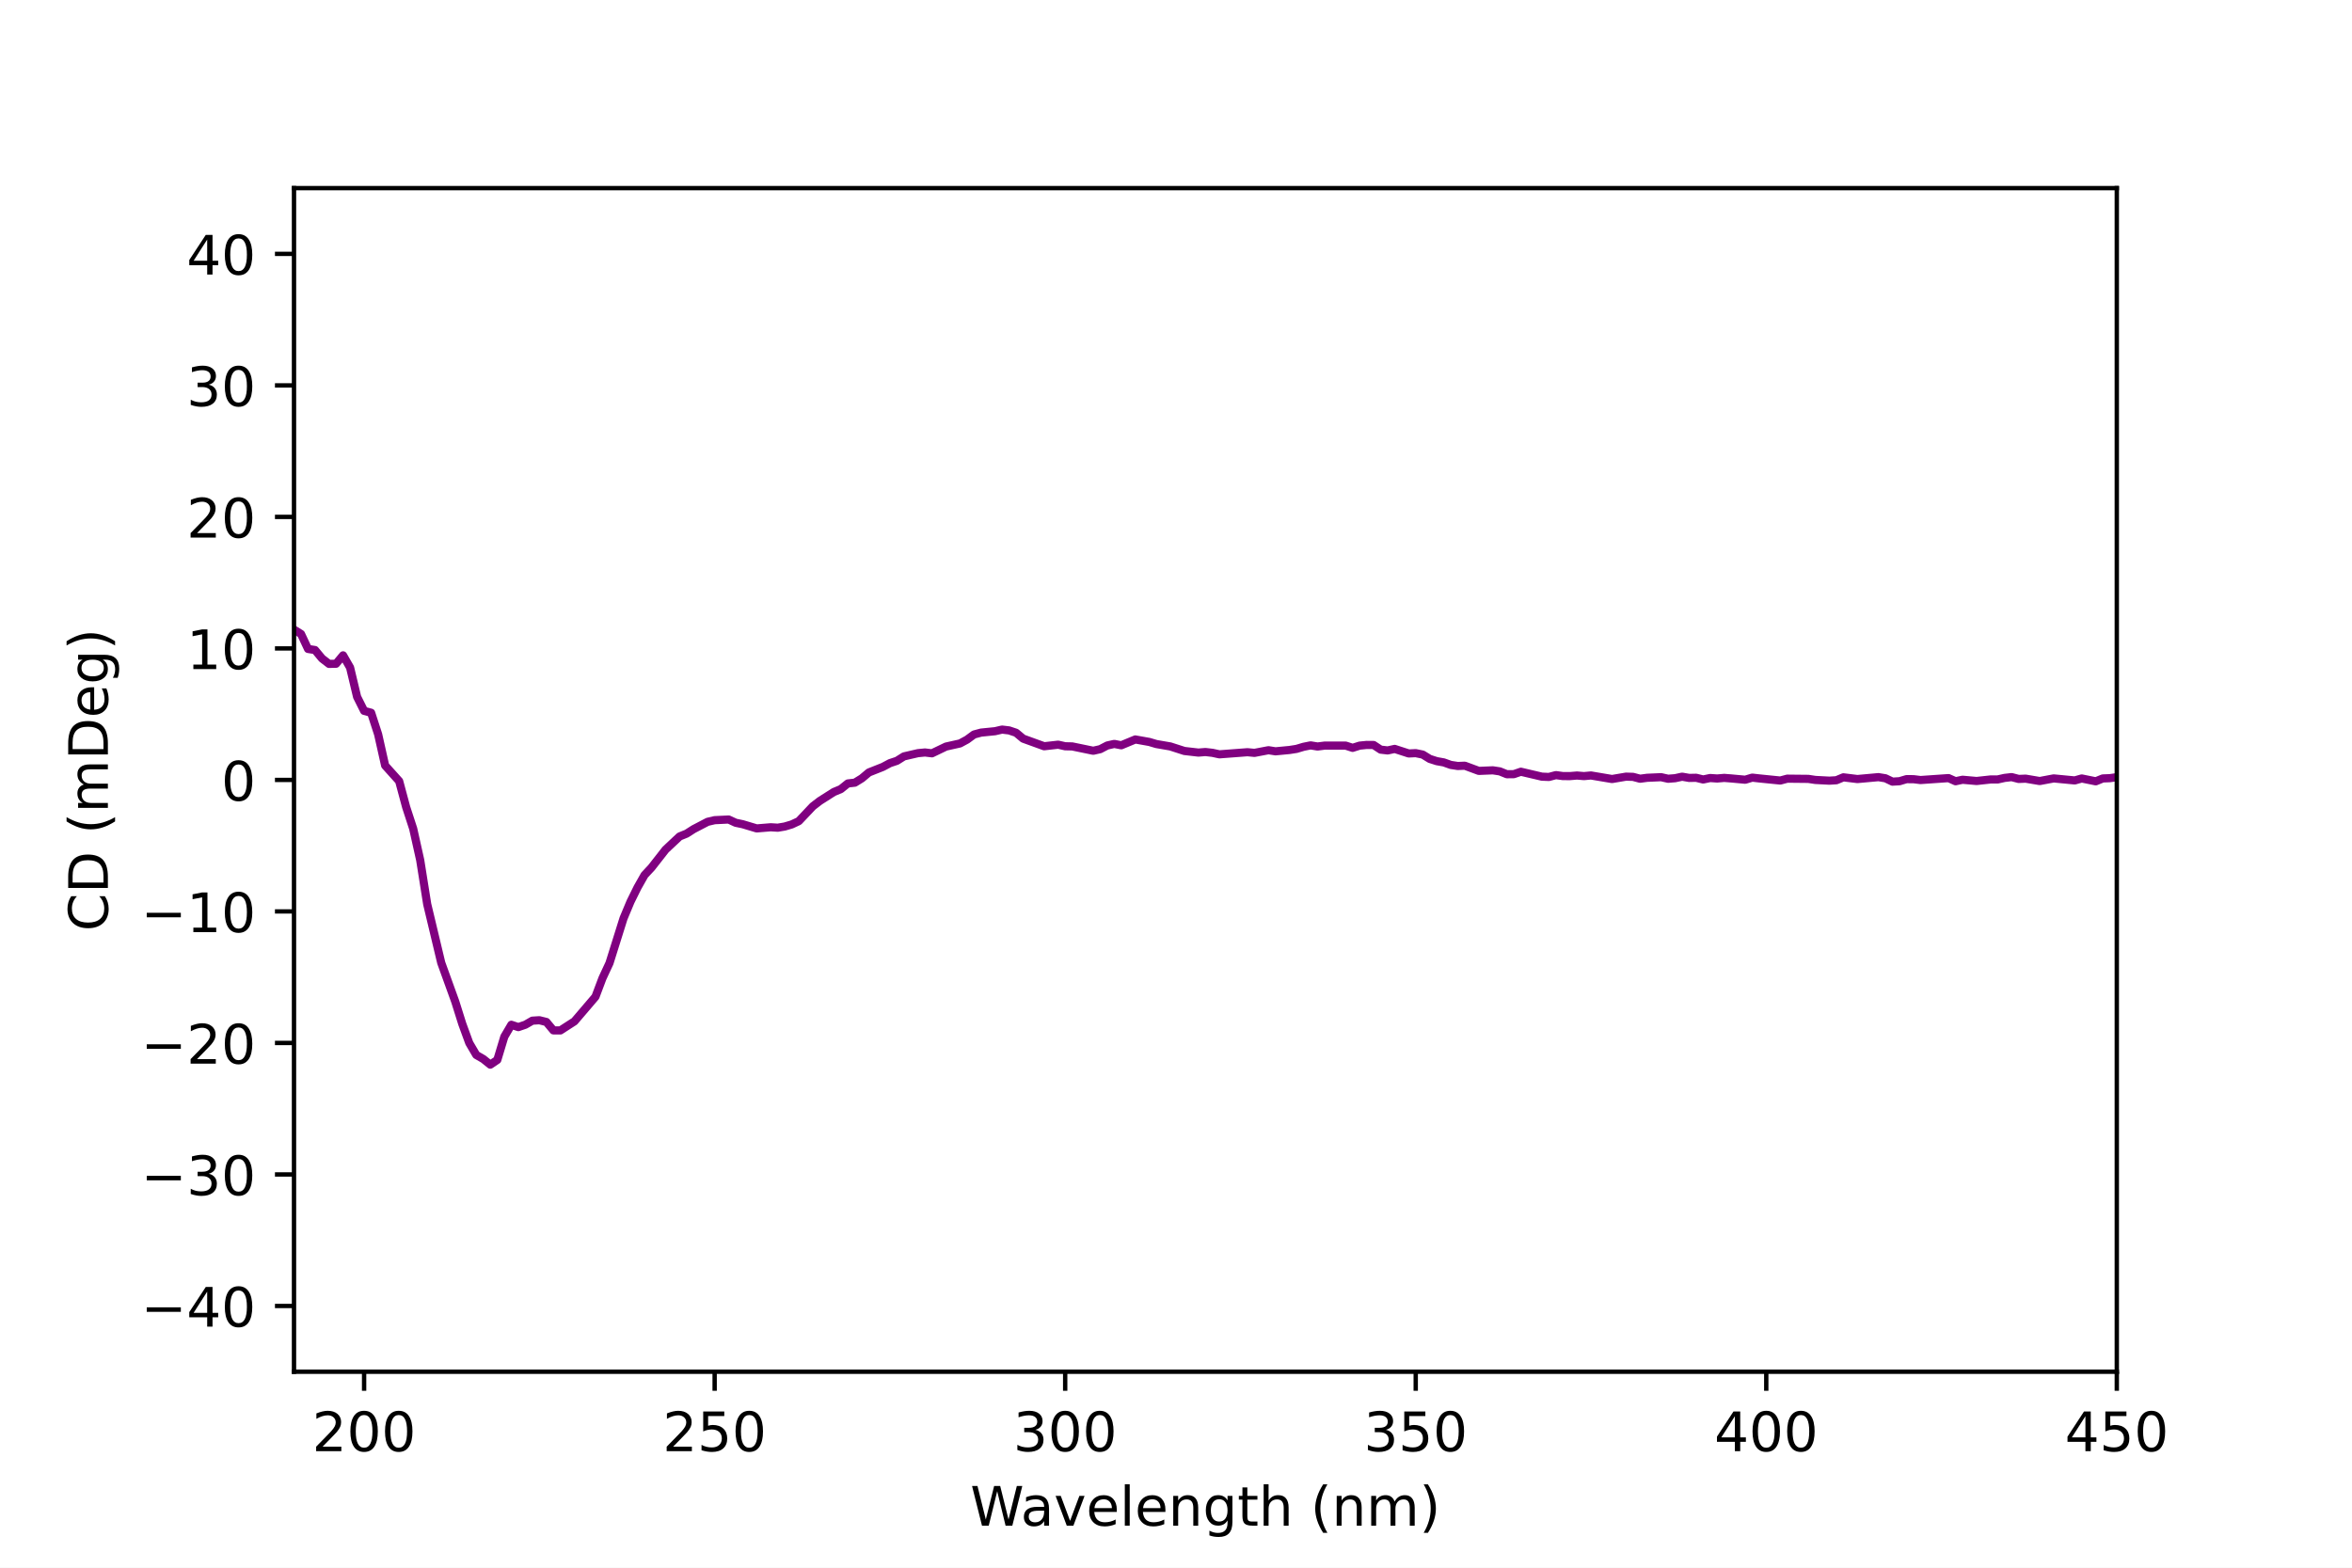
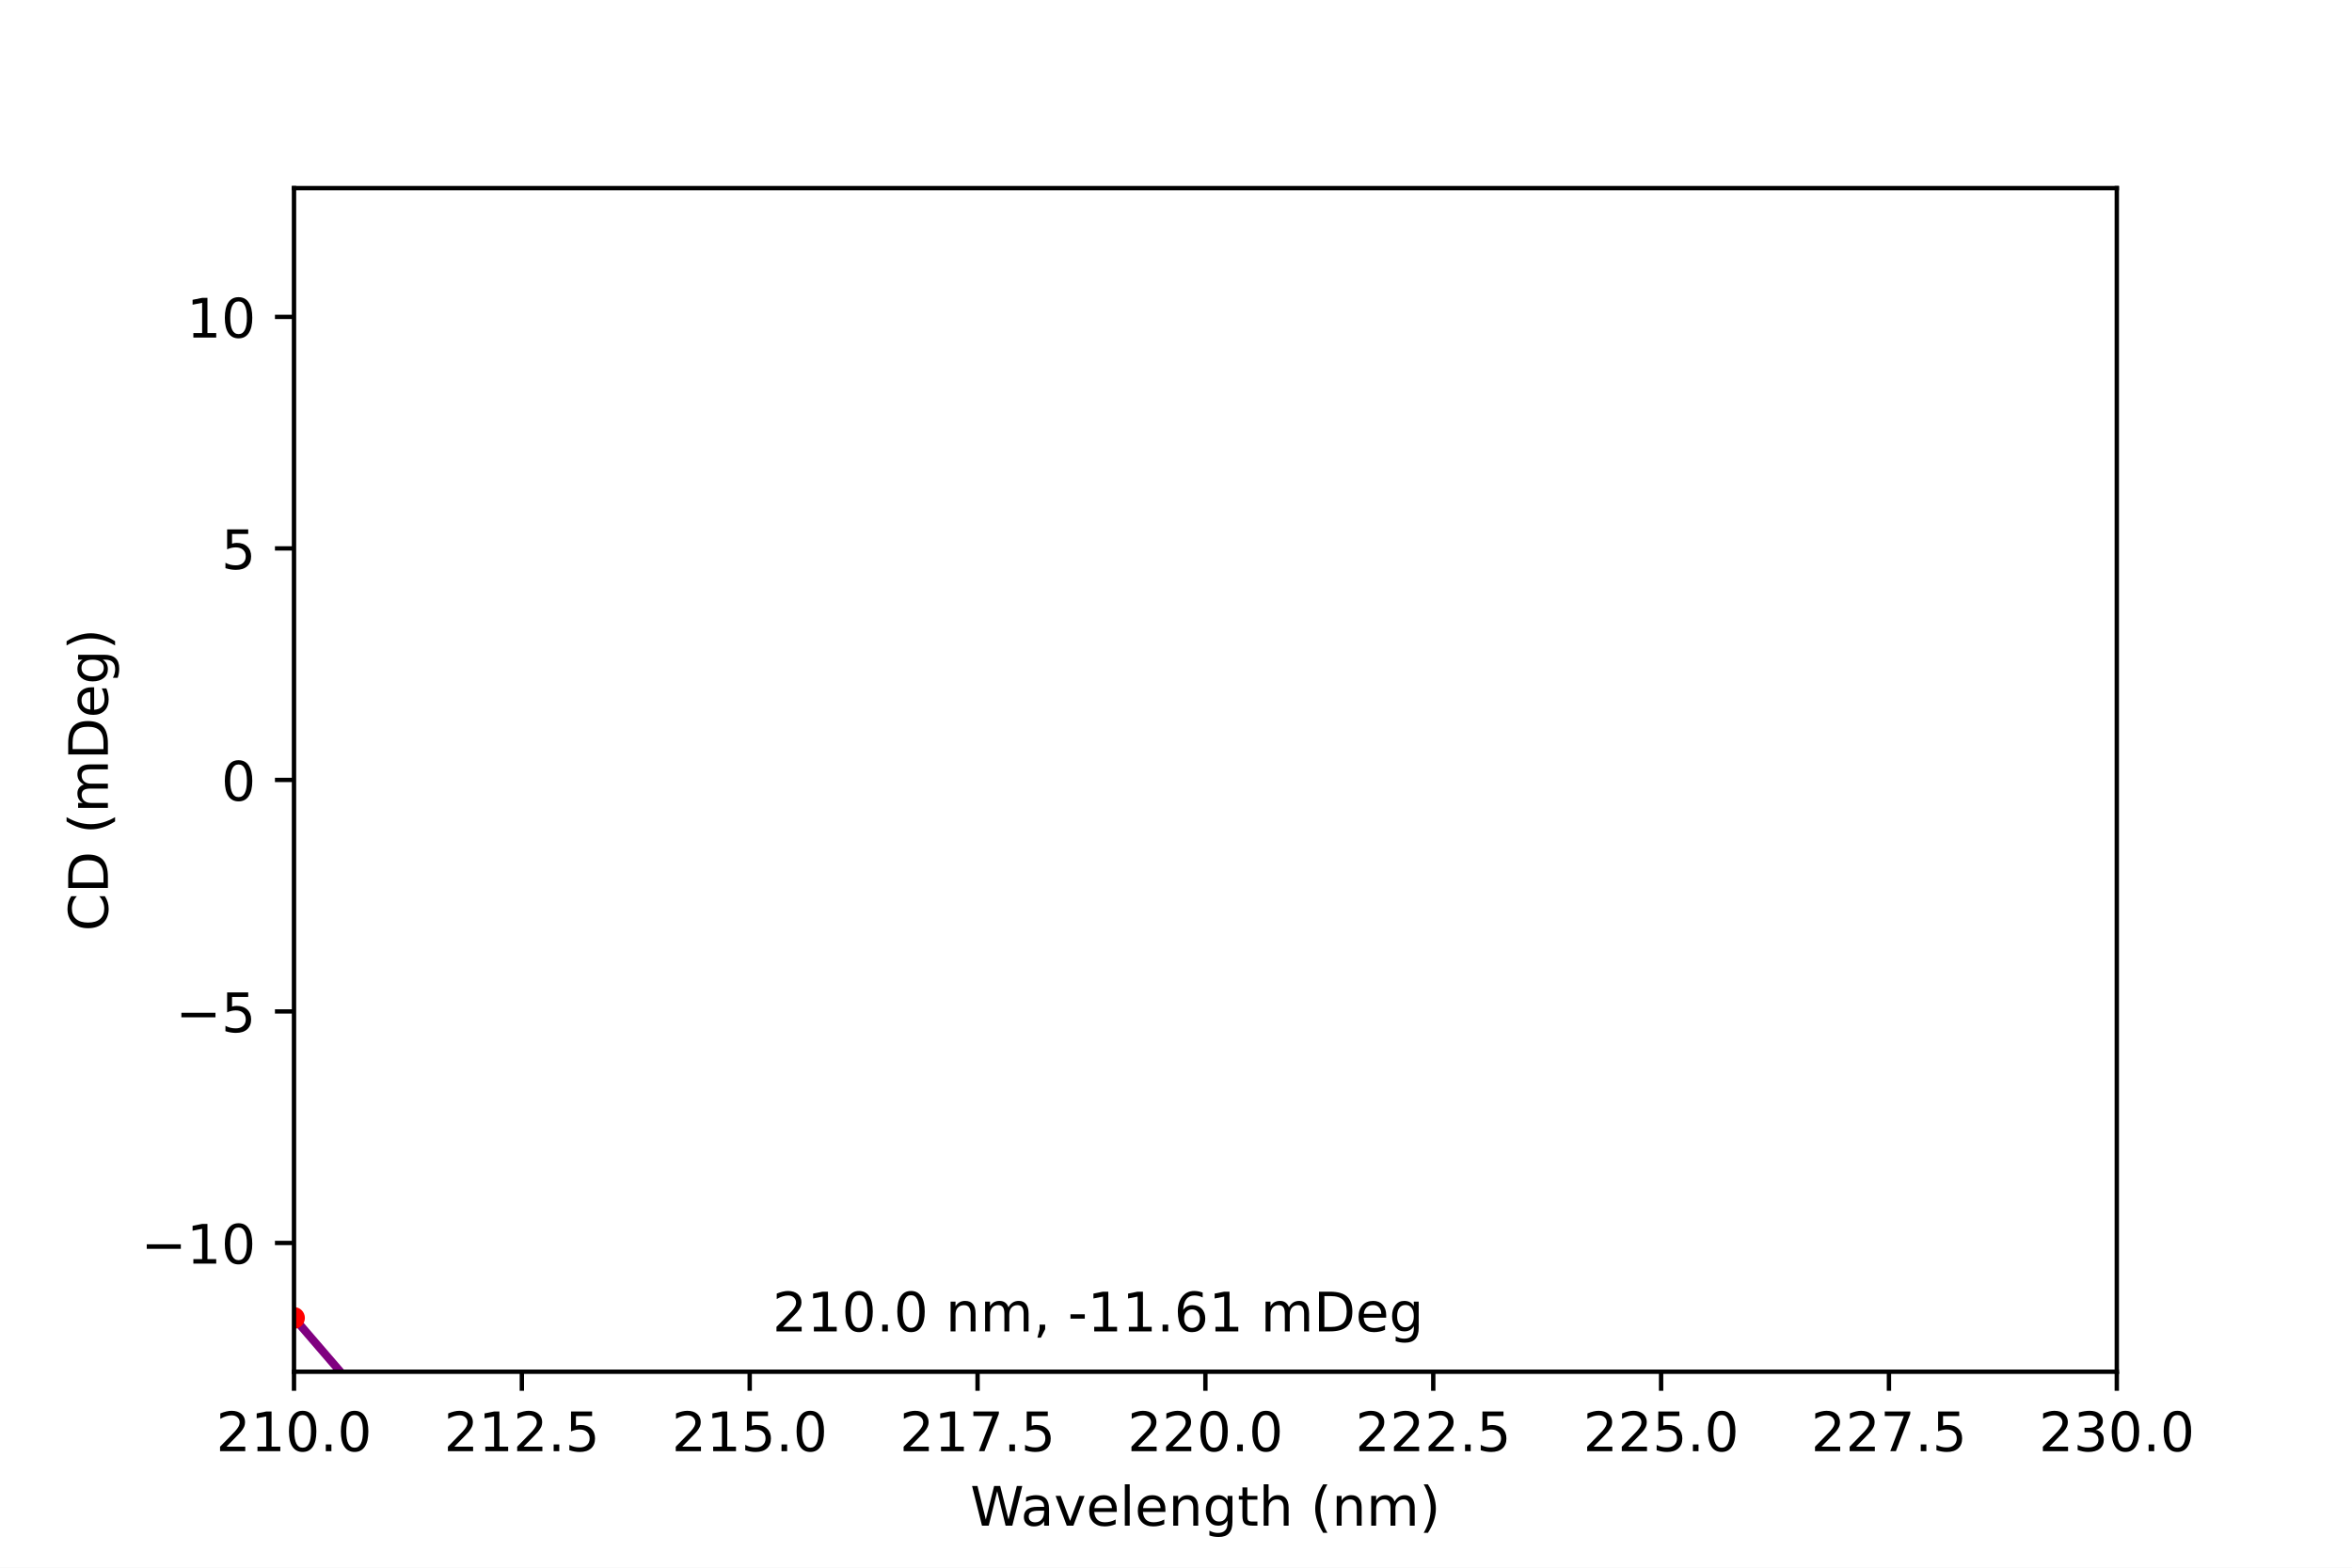
<svg xmlns="http://www.w3.org/2000/svg" xmlns:xlink="http://www.w3.org/1999/xlink" height="288pt" version="1.1" viewBox="0 0 432 288" width="432pt">
  <defs>
    <style type="text/css">*{stroke-linecap:butt;stroke-linejoin:round;}</style>
  </defs>
  <g id="figure_1">
    <g id="patch_1">
      <path d="M 0 288  L 432 288  L 432 0  L 0 0  z " style="fill:#ffffff;" />
    </g>
    <g id="axes_1">
      <g id="patch_2">
        <path d="M 54 252  L 388.8 252  L 388.8 34.56  L 54 34.56  z " style="fill:#ffffff;" />
      </g>
      <g id="matplotlib.axis_1">
        <g id="xtick_1">
          <g id="line2d_1">
            <defs>
-               <path d="M 0 0  L 0 3.5  " id="m56fc264c38" style="stroke:#000000;stroke-width:0.8;" />
+               <path d="M 0 0  L 0 3.5  " id="m35e302ae88" style="stroke:#000000;stroke-width:0.8;" />
            </defs>
            <g>
-               <use style="stroke:#000000;stroke-width:0.8;" x="66.877" xlink:href="#m56fc264c38" y="252" />
+               <use style="stroke:#000000;stroke-width:0.8;" x="54" xlink:href="#m35e302ae88" y="252" />
            </g>
          </g>
          <g id="text_1">
-             <g transform="translate(57.33317 266.5984)scale(0.1 -0.1)">
+             <g transform="translate(39.68594 266.5984)scale(0.1 -0.1)">
              <defs>
                <path d="M 1228 531  L 3431 531  L 3431 0  L 469 0  L 469 531  Q 828 903 1448 1529  Q 2069 2156 2228 2338  Q 2531 2678 2651 2914  Q 2772 3150 2772 3378  Q 2772 3750 2511 3984  Q 2250 4219 1831 4219  Q 1534 4219 1204 4116  Q 875 4013 500 3803  L 500 4441  Q 881 4594 1212 4672  Q 1544 4750 1819 4750  Q 2544 4750 2975 4387  Q 3406 4025 3406 3419  Q 3406 3131 3298 2873  Q 3191 2616 2906 2266  Q 2828 2175 2409 1742  Q 1991 1309 1228 531  z " id="DejaVuSans-32" transform="scale(0.015625)" />
+                 <path d="M 794 531  L 1825 531  L 1825 4091  L 703 3866  L 703 4441  L 1819 4666  L 2450 4666  L 2450 531  L 3481 531  L 3481 0  L 794 0  L 794 531  z " id="DejaVuSans-31" transform="scale(0.015625)" />
                <path d="M 2034 4250  Q 1547 4250 1301 3770  Q 1056 3291 1056 2328  Q 1056 1369 1301 889  Q 1547 409 2034 409  Q 2525 409 2770 889  Q 3016 1369 3016 2328  Q 3016 3291 2770 3770  Q 2525 4250 2034 4250  z M 2034 4750  Q 2819 4750 3233 4129  Q 3647 3509 3647 2328  Q 3647 1150 3233 529  Q 2819 -91 2034 -91  Q 1250 -91 836 529  Q 422 1150 422 2328  Q 422 3509 836 4129  Q 1250 4750 2034 4750  z " id="DejaVuSans-30" transform="scale(0.015625)" />
-               </defs>
-               <use xlink:href="#DejaVuSans-32" />
-               <use x="63.623" xlink:href="#DejaVuSans-30" />
+                 <path d="M 684 794  L 1344 794  L 1344 0  L 684 0  L 684 794  z " id="DejaVuSans-2e" transform="scale(0.015625)" />
+               </defs>
+               <use xlink:href="#DejaVuSans-32" />
+               <use x="63.623" xlink:href="#DejaVuSans-31" />
              <use x="127.246" xlink:href="#DejaVuSans-30" />
+               <use x="190.869" xlink:href="#DejaVuSans-2e" />
+               <use x="222.656" xlink:href="#DejaVuSans-30" />
            </g>
          </g>
        </g>
        <g id="xtick_2">
          <g id="line2d_2">
            <g>
-               <use style="stroke:#000000;stroke-width:0.8;" x="131.262" xlink:href="#m56fc264c38" y="252" />
+               <use style="stroke:#000000;stroke-width:0.8;" x="95.85" xlink:href="#m35e302ae88" y="252" />
            </g>
          </g>
          <g id="text_2">
-             <g transform="translate(121.7178 266.5984)scale(0.1 -0.1)">
+             <g transform="translate(81.53594 266.5984)scale(0.1 -0.1)">
              <defs>
                <path d="M 691 4666  L 3169 4666  L 3169 4134  L 1269 4134  L 1269 2991  Q 1406 3038 1543 3061  Q 1681 3084 1819 3084  Q 2600 3084 3056 2656  Q 3513 2228 3513 1497  Q 3513 744 3044 326  Q 2575 -91 1722 -91  Q 1428 -91 1123 -41  Q 819 9 494 109  L 494 744  Q 775 591 1075 516  Q 1375 441 1709 441  Q 2250 441 2565 725  Q 2881 1009 2881 1497  Q 2881 1984 2565 2268  Q 2250 2553 1709 2553  Q 1456 2553 1204 2497  Q 953 2441 691 2322  L 691 4666  z " id="DejaVuSans-35" transform="scale(0.015625)" />
              </defs>
              <use xlink:href="#DejaVuSans-32" />
-               <use x="63.623" xlink:href="#DejaVuSans-35" />
-               <use x="127.246" xlink:href="#DejaVuSans-30" />
+               <use x="63.623" xlink:href="#DejaVuSans-31" />
+               <use x="127.246" xlink:href="#DejaVuSans-32" />
+               <use x="190.869" xlink:href="#DejaVuSans-2e" />
+               <use x="222.656" xlink:href="#DejaVuSans-35" />
            </g>
          </g>
        </g>
        <g id="xtick_3">
          <g id="line2d_3">
            <g>
-               <use style="stroke:#000000;stroke-width:0.8;" x="195.646" xlink:href="#m56fc264c38" y="252" />
+               <use style="stroke:#000000;stroke-width:0.8;" x="137.7" xlink:href="#m35e302ae88" y="252" />
            </g>
          </g>
          <g id="text_3">
-             <g transform="translate(186.1024 266.5984)scale(0.1 -0.1)">
-               <defs>
-                 <path d="M 2597 2516  Q 3050 2419 3304 2112  Q 3559 1806 3559 1356  Q 3559 666 3084 287  Q 2609 -91 1734 -91  Q 1441 -91 1130 -33  Q 819 25 488 141  L 488 750  Q 750 597 1062 519  Q 1375 441 1716 441  Q 2309 441 2620 675  Q 2931 909 2931 1356  Q 2931 1769 2642 2001  Q 2353 2234 1838 2234  L 1294 2234  L 1294 2753  L 1863 2753  Q 2328 2753 2575 2939  Q 2822 3125 2822 3475  Q 2822 3834 2567 4026  Q 2313 4219 1838 4219  Q 1578 4219 1281 4162  Q 984 4106 628 3988  L 628 4550  Q 988 4650 1302 4700  Q 1616 4750 1894 4750  Q 2613 4750 3031 4423  Q 3450 4097 3450 3541  Q 3450 3153 3228 2886  Q 3006 2619 2597 2516  z " id="DejaVuSans-33" transform="scale(0.015625)" />
-               </defs>
-               <use xlink:href="#DejaVuSans-33" />
-               <use x="63.623" xlink:href="#DejaVuSans-30" />
-               <use x="127.246" xlink:href="#DejaVuSans-30" />
+             <g transform="translate(123.3859 266.5984)scale(0.1 -0.1)">
+               <use xlink:href="#DejaVuSans-32" />
+               <use x="63.623" xlink:href="#DejaVuSans-31" />
+               <use x="127.246" xlink:href="#DejaVuSans-35" />
+               <use x="190.869" xlink:href="#DejaVuSans-2e" />
+               <use x="222.656" xlink:href="#DejaVuSans-30" />
            </g>
          </g>
        </g>
        <g id="xtick_4">
          <g id="line2d_4">
            <g>
-               <use style="stroke:#000000;stroke-width:0.8;" x="260.031" xlink:href="#m56fc264c38" y="252" />
+               <use style="stroke:#000000;stroke-width:0.8;" x="179.55" xlink:href="#m35e302ae88" y="252" />
            </g>
          </g>
          <g id="text_4">
-             <g transform="translate(250.487 266.5984)scale(0.1 -0.1)">
-               <use xlink:href="#DejaVuSans-33" />
-               <use x="63.623" xlink:href="#DejaVuSans-35" />
-               <use x="127.246" xlink:href="#DejaVuSans-30" />
+             <g transform="translate(165.2359 266.5984)scale(0.1 -0.1)">
+               <defs>
+                 <path d="M 525 4666  L 3525 4666  L 3525 4397  L 1831 0  L 1172 0  L 2766 4134  L 525 4134  L 525 4666  z " id="DejaVuSans-37" transform="scale(0.015625)" />
+               </defs>
+               <use xlink:href="#DejaVuSans-32" />
+               <use x="63.623" xlink:href="#DejaVuSans-31" />
+               <use x="127.246" xlink:href="#DejaVuSans-37" />
+               <use x="190.869" xlink:href="#DejaVuSans-2e" />
+               <use x="222.656" xlink:href="#DejaVuSans-35" />
            </g>
          </g>
        </g>
        <g id="xtick_5">
          <g id="line2d_5">
            <g>
-               <use style="stroke:#000000;stroke-width:0.8;" x="324.415" xlink:href="#m56fc264c38" y="252" />
+               <use style="stroke:#000000;stroke-width:0.8;" x="221.4" xlink:href="#m35e302ae88" y="252" />
            </g>
          </g>
          <g id="text_5">
-             <g transform="translate(314.8716 266.5984)scale(0.1 -0.1)">
-               <defs>
-                 <path d="M 2419 4116  L 825 1625  L 2419 1625  L 2419 4116  z M 2253 4666  L 3047 4666  L 3047 1625  L 3713 1625  L 3713 1100  L 3047 1100  L 3047 0  L 2419 0  L 2419 1100  L 313 1100  L 313 1709  L 2253 4666  z " id="DejaVuSans-34" transform="scale(0.015625)" />
-               </defs>
-               <use xlink:href="#DejaVuSans-34" />
-               <use x="63.623" xlink:href="#DejaVuSans-30" />
+             <g transform="translate(207.0859 266.5984)scale(0.1 -0.1)">
+               <use xlink:href="#DejaVuSans-32" />
+               <use x="63.623" xlink:href="#DejaVuSans-32" />
              <use x="127.246" xlink:href="#DejaVuSans-30" />
+               <use x="190.869" xlink:href="#DejaVuSans-2e" />
+               <use x="222.656" xlink:href="#DejaVuSans-30" />
            </g>
          </g>
        </g>
        <g id="xtick_6">
          <g id="line2d_6">
            <g>
-               <use style="stroke:#000000;stroke-width:0.8;" x="388.8" xlink:href="#m56fc264c38" y="252" />
+               <use style="stroke:#000000;stroke-width:0.8;" x="263.25" xlink:href="#m35e302ae88" y="252" />
            </g>
          </g>
          <g id="text_6">
-             <g transform="translate(379.2563 266.5984)scale(0.1 -0.1)">
-               <use xlink:href="#DejaVuSans-34" />
-               <use x="63.623" xlink:href="#DejaVuSans-35" />
+             <g transform="translate(248.9359 266.5984)scale(0.1 -0.1)">
+               <use xlink:href="#DejaVuSans-32" />
+               <use x="63.623" xlink:href="#DejaVuSans-32" />
+               <use x="127.246" xlink:href="#DejaVuSans-32" />
+               <use x="190.869" xlink:href="#DejaVuSans-2e" />
+               <use x="222.656" xlink:href="#DejaVuSans-35" />
+             </g>
+           </g>
+         </g>
+         <g id="xtick_7">
+           <g id="line2d_7">
+             <g>
+               <use style="stroke:#000000;stroke-width:0.8;" x="305.1" xlink:href="#m35e302ae88" y="252" />
+             </g>
+           </g>
+           <g id="text_7">
+             <g transform="translate(290.7859 266.5984)scale(0.1 -0.1)">
+               <use xlink:href="#DejaVuSans-32" />
+               <use x="63.623" xlink:href="#DejaVuSans-32" />
+               <use x="127.246" xlink:href="#DejaVuSans-35" />
+               <use x="190.869" xlink:href="#DejaVuSans-2e" />
+               <use x="222.656" xlink:href="#DejaVuSans-30" />
+             </g>
+           </g>
+         </g>
+         <g id="xtick_8">
+           <g id="line2d_8">
+             <g>
+               <use style="stroke:#000000;stroke-width:0.8;" x="346.95" xlink:href="#m35e302ae88" y="252" />
+             </g>
+           </g>
+           <g id="text_8">
+             <g transform="translate(332.6359 266.5984)scale(0.1 -0.1)">
+               <use xlink:href="#DejaVuSans-32" />
+               <use x="63.623" xlink:href="#DejaVuSans-32" />
+               <use x="127.246" xlink:href="#DejaVuSans-37" />
+               <use x="190.869" xlink:href="#DejaVuSans-2e" />
+               <use x="222.656" xlink:href="#DejaVuSans-35" />
+             </g>
+           </g>
+         </g>
+         <g id="xtick_9">
+           <g id="line2d_9">
+             <g>
+               <use style="stroke:#000000;stroke-width:0.8;" x="388.8" xlink:href="#m35e302ae88" y="252" />
+             </g>
+           </g>
+           <g id="text_9">
+             <g transform="translate(374.4859 266.5984)scale(0.1 -0.1)">
+               <defs>
+                 <path d="M 2597 2516  Q 3050 2419 3304 2112  Q 3559 1806 3559 1356  Q 3559 666 3084 287  Q 2609 -91 1734 -91  Q 1441 -91 1130 -33  Q 819 25 488 141  L 488 750  Q 750 597 1062 519  Q 1375 441 1716 441  Q 2309 441 2620 675  Q 2931 909 2931 1356  Q 2931 1769 2642 2001  Q 2353 2234 1838 2234  L 1294 2234  L 1294 2753  L 1863 2753  Q 2328 2753 2575 2939  Q 2822 3125 2822 3475  Q 2822 3834 2567 4026  Q 2313 4219 1838 4219  Q 1578 4219 1281 4162  Q 984 4106 628 3988  L 628 4550  Q 988 4650 1302 4700  Q 1616 4750 1894 4750  Q 2613 4750 3031 4423  Q 3450 4097 3450 3541  Q 3450 3153 3228 2886  Q 3006 2619 2597 2516  z " id="DejaVuSans-33" transform="scale(0.015625)" />
+               </defs>
+               <use xlink:href="#DejaVuSans-32" />
+               <use x="63.623" xlink:href="#DejaVuSans-33" />
              <use x="127.246" xlink:href="#DejaVuSans-30" />
-             </g>
-           </g>
-         </g>
-         <g id="text_7">
+               <use x="190.869" xlink:href="#DejaVuSans-2e" />
+               <use x="222.656" xlink:href="#DejaVuSans-30" />
+             </g>
+           </g>
+         </g>
+         <g id="text_10">
          <g transform="translate(178.2078 280.2766)scale(0.1 -0.1)">
            <defs>
              <path d="M 213 4666  L 850 4666  L 1831 722  L 2809 4666  L 3519 4666  L 4500 722  L 5478 4666  L 6119 4666  L 4947 0  L 4153 0  L 3169 4050  L 2175 0  L 1381 0  L 213 4666  z " id="DejaVuSans-57" transform="scale(0.015625)" />
              <path d="M 2194 1759  Q 1497 1759 1228 1600  Q 959 1441 959 1056  Q 959 750 1161 570  Q 1363 391 1709 391  Q 2188 391 2477 730  Q 2766 1069 2766 1631  L 2766 1759  L 2194 1759  z M 3341 1997  L 3341 0  L 2766 0  L 2766 531  Q 2569 213 2275 61  Q 1981 -91 1556 -91  Q 1019 -91 701 211  Q 384 513 384 1019  Q 384 1609 779 1909  Q 1175 2209 1959 2209  L 2766 2209  L 2766 2266  Q 2766 2663 2505 2880  Q 2244 3097 1772 3097  Q 1472 3097 1187 3025  Q 903 2953 641 2809  L 641 3341  Q 956 3463 1253 3523  Q 1550 3584 1831 3584  Q 2591 3584 2966 3190  Q 3341 2797 3341 1997  z " id="DejaVuSans-61" transform="scale(0.015625)" />
              <path d="M 191 3500  L 800 3500  L 1894 563  L 2988 3500  L 3597 3500  L 2284 0  L 1503 0  L 191 3500  z " id="DejaVuSans-76" transform="scale(0.015625)" />
              <path d="M 3597 1894  L 3597 1613  L 953 1613  Q 991 1019 1311 708  Q 1631 397 2203 397  Q 2534 397 2845 478  Q 3156 559 3463 722  L 3463 178  Q 3153 47 2828 -22  Q 2503 -91 2169 -91  Q 1331 -91 842 396  Q 353 884 353 1716  Q 353 2575 817 3079  Q 1281 3584 2069 3584  Q 2775 3584 3186 3129  Q 3597 2675 3597 1894  z M 3022 2063  Q 3016 2534 2758 2815  Q 2500 3097 2075 3097  Q 1594 3097 1305 2825  Q 1016 2553 972 2059  L 3022 2063  z " id="DejaVuSans-65" transform="scale(0.015625)" />
              <path d="M 603 4863  L 1178 4863  L 1178 0  L 603 0  L 603 4863  z " id="DejaVuSans-6c" transform="scale(0.015625)" />
              <path d="M 3513 2113  L 3513 0  L 2938 0  L 2938 2094  Q 2938 2591 2744 2837  Q 2550 3084 2163 3084  Q 1697 3084 1428 2787  Q 1159 2491 1159 1978  L 1159 0  L 581 0  L 581 3500  L 1159 3500  L 1159 2956  Q 1366 3272 1645 3428  Q 1925 3584 2291 3584  Q 2894 3584 3203 3211  Q 3513 2838 3513 2113  z " id="DejaVuSans-6e" transform="scale(0.015625)" />
              <path d="M 2906 1791  Q 2906 2416 2648 2759  Q 2391 3103 1925 3103  Q 1463 3103 1205 2759  Q 947 2416 947 1791  Q 947 1169 1205 825  Q 1463 481 1925 481  Q 2391 481 2648 825  Q 2906 1169 2906 1791  z M 3481 434  Q 3481 -459 3084 -895  Q 2688 -1331 1869 -1331  Q 1566 -1331 1297 -1286  Q 1028 -1241 775 -1147  L 775 -588  Q 1028 -725 1275 -790  Q 1522 -856 1778 -856  Q 2344 -856 2625 -561  Q 2906 -266 2906 331  L 2906 616  Q 2728 306 2450 153  Q 2172 0 1784 0  Q 1141 0 747 490  Q 353 981 353 1791  Q 353 2603 747 3093  Q 1141 3584 1784 3584  Q 2172 3584 2450 3431  Q 2728 3278 2906 2969  L 2906 3500  L 3481 3500  L 3481 434  z " id="DejaVuSans-67" transform="scale(0.015625)" />
              <path d="M 1172 4494  L 1172 3500  L 2356 3500  L 2356 3053  L 1172 3053  L 1172 1153  Q 1172 725 1289 603  Q 1406 481 1766 481  L 2356 481  L 2356 0  L 1766 0  Q 1100 0 847 248  Q 594 497 594 1153  L 594 3053  L 172 3053  L 172 3500  L 594 3500  L 594 4494  L 1172 4494  z " id="DejaVuSans-74" transform="scale(0.015625)" />
              <path d="M 3513 2113  L 3513 0  L 2938 0  L 2938 2094  Q 2938 2591 2744 2837  Q 2550 3084 2163 3084  Q 1697 3084 1428 2787  Q 1159 2491 1159 1978  L 1159 0  L 581 0  L 581 4863  L 1159 4863  L 1159 2956  Q 1366 3272 1645 3428  Q 1925 3584 2291 3584  Q 2894 3584 3203 3211  Q 3513 2838 3513 2113  z " id="DejaVuSans-68" transform="scale(0.015625)" />
              <path id="DejaVuSans-20" transform="scale(0.015625)" />
              <path d="M 1984 4856  Q 1566 4138 1362 3434  Q 1159 2731 1159 2009  Q 1159 1288 1364 580  Q 1569 -128 1984 -844  L 1484 -844  Q 1016 -109 783 600  Q 550 1309 550 2009  Q 550 2706 781 3412  Q 1013 4119 1484 4856  L 1984 4856  z " id="DejaVuSans-28" transform="scale(0.015625)" />
              <path d="M 3328 2828  Q 3544 3216 3844 3400  Q 4144 3584 4550 3584  Q 5097 3584 5394 3201  Q 5691 2819 5691 2113  L 5691 0  L 5113 0  L 5113 2094  Q 5113 2597 4934 2840  Q 4756 3084 4391 3084  Q 3944 3084 3684 2787  Q 3425 2491 3425 1978  L 3425 0  L 2847 0  L 2847 2094  Q 2847 2600 2669 2842  Q 2491 3084 2119 3084  Q 1678 3084 1418 2786  Q 1159 2488 1159 1978  L 1159 0  L 581 0  L 581 3500  L 1159 3500  L 1159 2956  Q 1356 3278 1631 3431  Q 1906 3584 2284 3584  Q 2666 3584 2933 3390  Q 3200 3197 3328 2828  z " id="DejaVuSans-6d" transform="scale(0.015625)" />
              <path d="M 513 4856  L 1013 4856  Q 1481 4119 1714 3412  Q 1947 2706 1947 2009  Q 1947 1309 1714 600  Q 1481 -109 1013 -844  L 513 -844  Q 928 -128 1133 580  Q 1338 1288 1338 2009  Q 1338 2731 1133 3434  Q 928 4138 513 4856  z " id="DejaVuSans-29" transform="scale(0.015625)" />
            </defs>
            <use xlink:href="#DejaVuSans-57" />
            <use x="92.502" xlink:href="#DejaVuSans-61" />
            <use x="153.781" xlink:href="#DejaVuSans-76" />
            <use x="212.961" xlink:href="#DejaVuSans-65" />
            <use x="274.484" xlink:href="#DejaVuSans-6c" />
            <use x="302.268" xlink:href="#DejaVuSans-65" />
            <use x="363.791" xlink:href="#DejaVuSans-6e" />
            <use x="427.17" xlink:href="#DejaVuSans-67" />
            <use x="490.646" xlink:href="#DejaVuSans-74" />
            <use x="529.855" xlink:href="#DejaVuSans-68" />
            <use x="593.234" xlink:href="#DejaVuSans-20" />
            <use x="625.021" xlink:href="#DejaVuSans-28" />
            <use x="664.035" xlink:href="#DejaVuSans-6e" />
            <use x="727.414" xlink:href="#DejaVuSans-6d" />
            <use x="824.826" xlink:href="#DejaVuSans-29" />
          </g>
        </g>
      </g>
      <g id="matplotlib.axis_2">
        <g id="ytick_1">
-           <g id="line2d_7">
+           <g id="line2d_10">
            <defs>
-               <path d="M 0 0  L -3.5 0  " id="m701e8cf5ed" style="stroke:#000000;stroke-width:0.8;" />
+               <path d="M 0 0  L -3.5 0  " id="m9514745b48" style="stroke:#000000;stroke-width:0.8;" />
            </defs>
            <g>
-               <use style="stroke:#000000;stroke-width:0.8;" x="54" xlink:href="#m701e8cf5ed" y="239.92" />
-             </g>
-           </g>
-           <g id="text_8">
-             <g transform="translate(25.89531 243.7192)scale(0.1 -0.1)">
+               <use style="stroke:#000000;stroke-width:0.8;" x="54" xlink:href="#m9514745b48" y="228.343" />
+             </g>
+           </g>
+           <g id="text_11">
+             <g transform="translate(25.89531 232.1422)scale(0.1 -0.1)">
              <defs>
                <path d="M 678 2272  L 4684 2272  L 4684 1741  L 678 1741  L 678 2272  z " id="DejaVuSans-2212" transform="scale(0.015625)" />
-               </defs>
-               <use xlink:href="#DejaVuSans-2212" />
-               <use x="83.789" xlink:href="#DejaVuSans-34" />
-               <use x="147.412" xlink:href="#DejaVuSans-30" />
-             </g>
-           </g>
-         </g>
-         <g id="ytick_2">
-           <g id="line2d_8">
-             <g>
-               <use style="stroke:#000000;stroke-width:0.8;" x="54" xlink:href="#m701e8cf5ed" y="215.76" />
-             </g>
-           </g>
-           <g id="text_9">
-             <g transform="translate(25.89531 219.5592)scale(0.1 -0.1)">
-               <use xlink:href="#DejaVuSans-2212" />
-               <use x="83.789" xlink:href="#DejaVuSans-33" />
-               <use x="147.412" xlink:href="#DejaVuSans-30" />
-             </g>
-           </g>
-         </g>
-         <g id="ytick_3">
-           <g id="line2d_9">
-             <g>
-               <use style="stroke:#000000;stroke-width:0.8;" x="54" xlink:href="#m701e8cf5ed" y="191.6" />
-             </g>
-           </g>
-           <g id="text_10">
-             <g transform="translate(25.89531 195.3992)scale(0.1 -0.1)">
-               <use xlink:href="#DejaVuSans-2212" />
-               <use x="83.789" xlink:href="#DejaVuSans-32" />
-               <use x="147.412" xlink:href="#DejaVuSans-30" />
-             </g>
-           </g>
-         </g>
-         <g id="ytick_4">
-           <g id="line2d_10">
-             <g>
-               <use style="stroke:#000000;stroke-width:0.8;" x="54" xlink:href="#m701e8cf5ed" y="167.44" />
-             </g>
-           </g>
-           <g id="text_11">
-             <g transform="translate(25.89531 171.2392)scale(0.1 -0.1)">
-               <defs>
-                 <path d="M 794 531  L 1825 531  L 1825 4091  L 703 3866  L 703 4441  L 1819 4666  L 2450 4666  L 2450 531  L 3481 531  L 3481 0  L 794 0  L 794 531  z " id="DejaVuSans-31" transform="scale(0.015625)" />
              </defs>
              <use xlink:href="#DejaVuSans-2212" />
              <use x="83.789" xlink:href="#DejaVuSans-31" />
              <use x="147.412" xlink:href="#DejaVuSans-30" />
            </g>
          </g>
        </g>
-         <g id="ytick_5">
+         <g id="ytick_2">
          <g id="line2d_11">
            <g>
-               <use style="stroke:#000000;stroke-width:0.8;" x="54" xlink:href="#m701e8cf5ed" y="143.28" />
+               <use style="stroke:#000000;stroke-width:0.8;" x="54" xlink:href="#m9514745b48" y="185.811" />
            </g>
          </g>
          <g id="text_12">
+             <g transform="translate(32.25781 189.6107)scale(0.1 -0.1)">
+               <use xlink:href="#DejaVuSans-2212" />
+               <use x="83.789" xlink:href="#DejaVuSans-35" />
+             </g>
+           </g>
+         </g>
+         <g id="ytick_3">
+           <g id="line2d_12">
+             <g>
+               <use style="stroke:#000000;stroke-width:0.8;" x="54" xlink:href="#m9514745b48" y="143.28" />
+             </g>
+           </g>
+           <g id="text_13">
            <g transform="translate(40.6375 147.0792)scale(0.1 -0.1)">
              <use xlink:href="#DejaVuSans-30" />
            </g>
          </g>
        </g>
-         <g id="ytick_6">
-           <g id="line2d_12">
-             <g>
-               <use style="stroke:#000000;stroke-width:0.8;" x="54" xlink:href="#m701e8cf5ed" y="119.12" />
-             </g>
-           </g>
-           <g id="text_13">
-             <g transform="translate(34.275 122.9192)scale(0.1 -0.1)">
+         <g id="ytick_4">
+           <g id="line2d_13">
+             <g>
+               <use style="stroke:#000000;stroke-width:0.8;" x="54" xlink:href="#m9514745b48" y="100.749" />
+             </g>
+           </g>
+           <g id="text_14">
+             <g transform="translate(40.6375 104.5477)scale(0.1 -0.1)">
+               <use xlink:href="#DejaVuSans-35" />
+             </g>
+           </g>
+         </g>
+         <g id="ytick_5">
+           <g id="line2d_14">
+             <g>
+               <use style="stroke:#000000;stroke-width:0.8;" x="54" xlink:href="#m9514745b48" y="58.217" />
+             </g>
+           </g>
+           <g id="text_15">
+             <g transform="translate(34.275 62.01625)scale(0.1 -0.1)">
              <use xlink:href="#DejaVuSans-31" />
              <use x="63.623" xlink:href="#DejaVuSans-30" />
            </g>
          </g>
        </g>
-         <g id="ytick_7">
-           <g id="line2d_13">
-             <g>
-               <use style="stroke:#000000;stroke-width:0.8;" x="54" xlink:href="#m701e8cf5ed" y="94.96" />
-             </g>
-           </g>
-           <g id="text_14">
-             <g transform="translate(34.275 98.75922)scale(0.1 -0.1)">
-               <use xlink:href="#DejaVuSans-32" />
-               <use x="63.623" xlink:href="#DejaVuSans-30" />
-             </g>
-           </g>
-         </g>
-         <g id="ytick_8">
-           <g id="line2d_14">
-             <g>
-               <use style="stroke:#000000;stroke-width:0.8;" x="54" xlink:href="#m701e8cf5ed" y="70.8" />
-             </g>
-           </g>
-           <g id="text_15">
-             <g transform="translate(34.275 74.59922)scale(0.1 -0.1)">
-               <use xlink:href="#DejaVuSans-33" />
-               <use x="63.623" xlink:href="#DejaVuSans-30" />
-             </g>
-           </g>
-         </g>
-         <g id="ytick_9">
-           <g id="line2d_15">
-             <g>
-               <use style="stroke:#000000;stroke-width:0.8;" x="54" xlink:href="#m701e8cf5ed" y="46.64" />
-             </g>
-           </g>
-           <g id="text_16">
-             <g transform="translate(34.275 50.43922)scale(0.1 -0.1)">
-               <use xlink:href="#DejaVuSans-34" />
-               <use x="63.623" xlink:href="#DejaVuSans-30" />
-             </g>
-           </g>
-         </g>
-         <g id="text_17">
+         <g id="text_16">
          <g transform="translate(19.81563 171.0831)rotate(-90)scale(0.1 -0.1)">
            <defs>
              <path d="M 4122 4306  L 4122 3641  Q 3803 3938 3442 4084  Q 3081 4231 2675 4231  Q 1875 4231 1450 3742  Q 1025 3253 1025 2328  Q 1025 1406 1450 917  Q 1875 428 2675 428  Q 3081 428 3442 575  Q 3803 722 4122 1019  L 4122 359  Q 3791 134 3420 21  Q 3050 -91 2638 -91  Q 1578 -91 968 557  Q 359 1206 359 2328  Q 359 3453 968 4101  Q 1578 4750 2638 4750  Q 3056 4750 3426 4639  Q 3797 4528 4122 4306  z " id="DejaVuSans-43" transform="scale(0.015625)" />
              <path d="M 1259 4147  L 1259 519  L 2022 519  Q 2988 519 3436 956  Q 3884 1394 3884 2338  Q 3884 3275 3436 3711  Q 2988 4147 2022 4147  L 1259 4147  z M 628 4666  L 1925 4666  Q 3281 4666 3915 4102  Q 4550 3538 4550 2338  Q 4550 1131 3912 565  Q 3275 0 1925 0  L 628 0  L 628 4666  z " id="DejaVuSans-44" transform="scale(0.015625)" />
            </defs>
            <use xlink:href="#DejaVuSans-43" />
            <use x="69.824" xlink:href="#DejaVuSans-44" />
            <use x="146.826" xlink:href="#DejaVuSans-20" />
            <use x="178.613" xlink:href="#DejaVuSans-28" />
            <use x="217.627" xlink:href="#DejaVuSans-6d" />
            <use x="315.039" xlink:href="#DejaVuSans-44" />
            <use x="392.041" xlink:href="#DejaVuSans-65" />
            <use x="453.564" xlink:href="#DejaVuSans-67" />
            <use x="517.041" xlink:href="#DejaVuSans-29" />
          </g>
        </g>
      </g>
+       <g id="line2d_15">
+         <path clip-path="url(#p4578f5c02f)" d="M 106.954 289  L 104.22 286.646  L 87.48 274.058  L 70.74 261.552  L 54 242.116  " style="fill:none;stroke:#800080;stroke-linecap:square;stroke-width:1.5;" />
+       </g>
      <g id="line2d_16">
-         <path clip-path="url(#pbd7a3be14d)" d="M 388.8 142.774  L 387.512 142.958  L 386.225 143.008  L 384.937 143.536  L 382.362 143.012  L 381.074 143.374  L 377.211 143.002  L 374.635 143.485  L 372.06 143.048  L 370.772 143.099  L 369.485 142.762  L 368.197 142.909  L 366.909 143.196  L 365.622 143.196  L 363.046 143.476  L 360.471 143.248  L 359.183 143.521  L 357.895 142.945  L 352.745 143.301  L 351.457 143.144  L 350.169 143.139  L 348.882 143.52  L 347.594 143.595  L 346.306 142.978  L 345.018 142.767  L 341.155 143.118  L 338.58 142.802  L 337.292 143.339  L 336.005 143.416  L 333.429 143.283  L 332.142 143.088  L 328.278 143.049  L 326.991 143.392  L 323.128 143.003  L 321.84 142.857  L 320.552 143.244  L 317.977 143.007  L 316.689 142.906  L 315.402 143.018  L 314.114 142.93  L 312.826 143.199  L 311.538 142.886  L 310.251 142.912  L 308.963 142.684  L 307.675 142.963  L 306.388 143.065  L 305.1 142.776  L 302.525 142.889  L 301.237 143.062  L 299.949 142.718  L 298.662 142.678  L 296.086 143.115  L 292.223 142.462  L 290.935 142.578  L 289.648 142.471  L 288.36 142.578  L 287.072 142.574  L 285.785 142.396  L 284.497 142.735  L 283.209 142.68  L 279.346 141.775  L 278.058 142.219  L 276.771 142.234  L 275.483 141.711  L 274.195 141.516  L 271.62 141.622  L 269.045 140.668  L 267.757 140.72  L 266.469 140.523  L 265.182 140.061  L 263.894 139.832  L 262.606 139.417  L 261.318 138.624  L 260.031 138.361  L 258.743 138.419  L 256.168 137.582  L 254.88 137.863  L 253.592 137.715  L 252.305 136.865  L 251.017 136.852  L 249.729 136.981  L 248.442 137.389  L 247.154 136.972  L 243.291 136.976  L 242.003 137.141  L 240.715 136.934  L 239.428 137.194  L 238.14 137.578  L 236.852 137.779  L 234.277 138.025  L 232.989 137.821  L 230.414 138.311  L 229.126 138.189  L 223.975 138.578  L 222.688 138.3  L 221.4 138.153  L 220.112 138.257  L 217.537 137.961  L 214.962 137.13  L 212.386 136.686  L 211.098 136.304  L 208.523 135.846  L 205.948 136.916  L 204.66 136.665  L 203.372 136.957  L 202.085 137.629  L 200.797 137.922  L 196.934 137.124  L 195.646 137.098  L 194.358 136.805  L 191.783 137.095  L 187.92 135.694  L 186.632 134.616  L 185.345 134.185  L 184.057 134.03  L 182.769 134.329  L 180.194 134.587  L 178.906 134.933  L 177.618 135.879  L 176.331 136.576  L 173.755 137.153  L 171.18 138.391  L 169.892 138.238  L 168.605 138.362  L 166.029 138.958  L 164.742 139.768  L 163.454 140.199  L 162.166 140.885  L 159.591 141.907  L 158.303 142.989  L 157.015 143.784  L 155.728 143.929  L 154.44 144.964  L 153.152 145.501  L 150.577 147.14  L 149.289 148.131  L 146.714 150.855  L 145.426 151.456  L 144.138 151.84  L 142.851 152.056  L 141.563 151.977  L 138.988 152.189  L 136.412 151.418  L 135.125 151.149  L 133.837 150.552  L 131.262 150.674  L 129.974 150.975  L 127.398 152.318  L 126.111 153.143  L 124.823 153.667  L 122.248 156.082  L 119.672 159.372  L 118.385 160.759  L 117.097 163.034  L 115.809 165.643  L 114.522 168.718  L 111.946 176.933  L 110.658 179.7  L 109.371 183.111  L 106.795 186.13  L 105.508 187.635  L 102.932 189.299  L 101.645 189.291  L 100.357 187.745  L 99.069 187.427  L 97.782 187.507  L 96.494 188.249  L 95.206 188.69  L 93.918 188.262  L 92.631 190.453  L 91.343 194.718  L 90.055 195.588  L 88.768 194.551  L 87.48 193.805  L 86.192 191.611  L 84.905 188.093  L 83.617 184  L 81.042 176.872  L 78.466 166.104  L 77.178 158.005  L 75.891 152.231  L 74.603 148.287  L 73.315 143.498  L 70.74 140.636  L 69.452 134.896  L 68.165 130.938  L 66.877 130.595  L 65.589 128.021  L 64.302 122.638  L 63.014 120.392  L 61.726 121.936  L 60.438 121.965  L 59.151 120.973  L 57.863 119.418  L 56.575 119.215  L 55.288 116.468  L 54 115.67  L 54 115.67  " style="fill:none;stroke:#800080;stroke-linecap:square;stroke-width:1.5;" />
+         <path clip-path="url(#p4578f5c02f)" d="M 54 242.116  " style="fill:none;stroke:#ff0000;stroke-linecap:square;stroke-width:1.5;" />
+         <defs>
+           <path d="M 0 1.5  C 0.398 1.5 0.779 1.342 1.061 1.061  C 1.342 0.779 1.5 0.398 1.5 0  C 1.5 -0.398 1.342 -0.779 1.061 -1.061  C 0.779 -1.342 0.398 -1.5 0 -1.5  C -0.398 -1.5 -0.779 -1.342 -1.061 -1.061  C -1.342 -0.779 -1.5 -0.398 -1.5 0  C -1.5 0.398 -1.342 0.779 -1.061 1.061  C -0.779 1.342 -0.398 1.5 0 1.5  z " id="m7ed2be54d4" style="stroke:#ff0000;" />
+         </defs>
+         <g clip-path="url(#p4578f5c02f)">
+           <use style="fill:#ff0000;stroke:#ff0000;" x="54" xlink:href="#m7ed2be54d4" y="242.116" />
+         </g>
      </g>
      <g id="patch_3">
        <path d="M 54 252  L 54 34.56  " style="fill:none;stroke:#000000;stroke-linecap:square;stroke-linejoin:miter;stroke-width:0.8;" />
      </g>
      <g id="patch_4">
        <path d="M 388.8 252  L 388.8 34.56  " style="fill:none;stroke:#000000;stroke-linecap:square;stroke-linejoin:miter;stroke-width:0.8;" />
      </g>
      <g id="patch_5">
        <path d="M 54 252  L 388.8 252  " style="fill:none;stroke:#000000;stroke-linecap:square;stroke-linejoin:miter;stroke-width:0.8;" />
      </g>
      <g id="patch_6">
        <path d="M 54 34.56  L 388.8 34.56  " style="fill:none;stroke:#000000;stroke-linecap:square;stroke-linejoin:miter;stroke-width:0.8;" />
+       </g>
+       <g id="text_17">
+         <g transform="translate(141.885 244.5873)scale(0.1 -0.1)">
+           <defs>
+             <path d="M 750 794  L 1409 794  L 1409 256  L 897 -744  L 494 -744  L 750 256  L 750 794  z " id="DejaVuSans-2c" transform="scale(0.015625)" />
+             <path d="M 313 2009  L 1997 2009  L 1997 1497  L 313 1497  L 313 2009  z " id="DejaVuSans-2d" transform="scale(0.015625)" />
+             <path d="M 2113 2584  Q 1688 2584 1439 2293  Q 1191 2003 1191 1497  Q 1191 994 1439 701  Q 1688 409 2113 409  Q 2538 409 2786 701  Q 3034 994 3034 1497  Q 3034 2003 2786 2293  Q 2538 2584 2113 2584  z M 3366 4563  L 3366 3988  Q 3128 4100 2886 4159  Q 2644 4219 2406 4219  Q 1781 4219 1451 3797  Q 1122 3375 1075 2522  Q 1259 2794 1537 2939  Q 1816 3084 2150 3084  Q 2853 3084 3261 2657  Q 3669 2231 3669 1497  Q 3669 778 3244 343  Q 2819 -91 2113 -91  Q 1303 -91 875 529  Q 447 1150 447 2328  Q 447 3434 972 4092  Q 1497 4750 2381 4750  Q 2619 4750 2861 4703  Q 3103 4656 3366 4563  z " id="DejaVuSans-36" transform="scale(0.015625)" />
+           </defs>
+           <use xlink:href="#DejaVuSans-32" />
+           <use x="63.623" xlink:href="#DejaVuSans-31" />
+           <use x="127.246" xlink:href="#DejaVuSans-30" />
+           <use x="190.869" xlink:href="#DejaVuSans-2e" />
+           <use x="222.656" xlink:href="#DejaVuSans-30" />
+           <use x="286.279" xlink:href="#DejaVuSans-20" />
+           <use x="318.066" xlink:href="#DejaVuSans-6e" />
+           <use x="381.445" xlink:href="#DejaVuSans-6d" />
+           <use x="478.857" xlink:href="#DejaVuSans-2c" />
+           <use x="510.645" xlink:href="#DejaVuSans-20" />
+           <use x="542.432" xlink:href="#DejaVuSans-2d" />
+           <use x="578.516" xlink:href="#DejaVuSans-31" />
+           <use x="642.139" xlink:href="#DejaVuSans-31" />
+           <use x="705.762" xlink:href="#DejaVuSans-2e" />
+           <use x="737.549" xlink:href="#DejaVuSans-36" />
+           <use x="801.172" xlink:href="#DejaVuSans-31" />
+           <use x="864.795" xlink:href="#DejaVuSans-20" />
+           <use x="896.582" xlink:href="#DejaVuSans-6d" />
+           <use x="993.994" xlink:href="#DejaVuSans-44" />
+           <use x="1070.996" xlink:href="#DejaVuSans-65" />
+           <use x="1132.52" xlink:href="#DejaVuSans-67" />
+         </g>
      </g>
    </g>
  </g>
  <defs>
-     <clipPath id="pbd7a3be14d">
+     <clipPath id="p4578f5c02f">
      <rect height="217.44" width="334.8" x="54" y="34.56" />
    </clipPath>
  </defs>
</svg>
